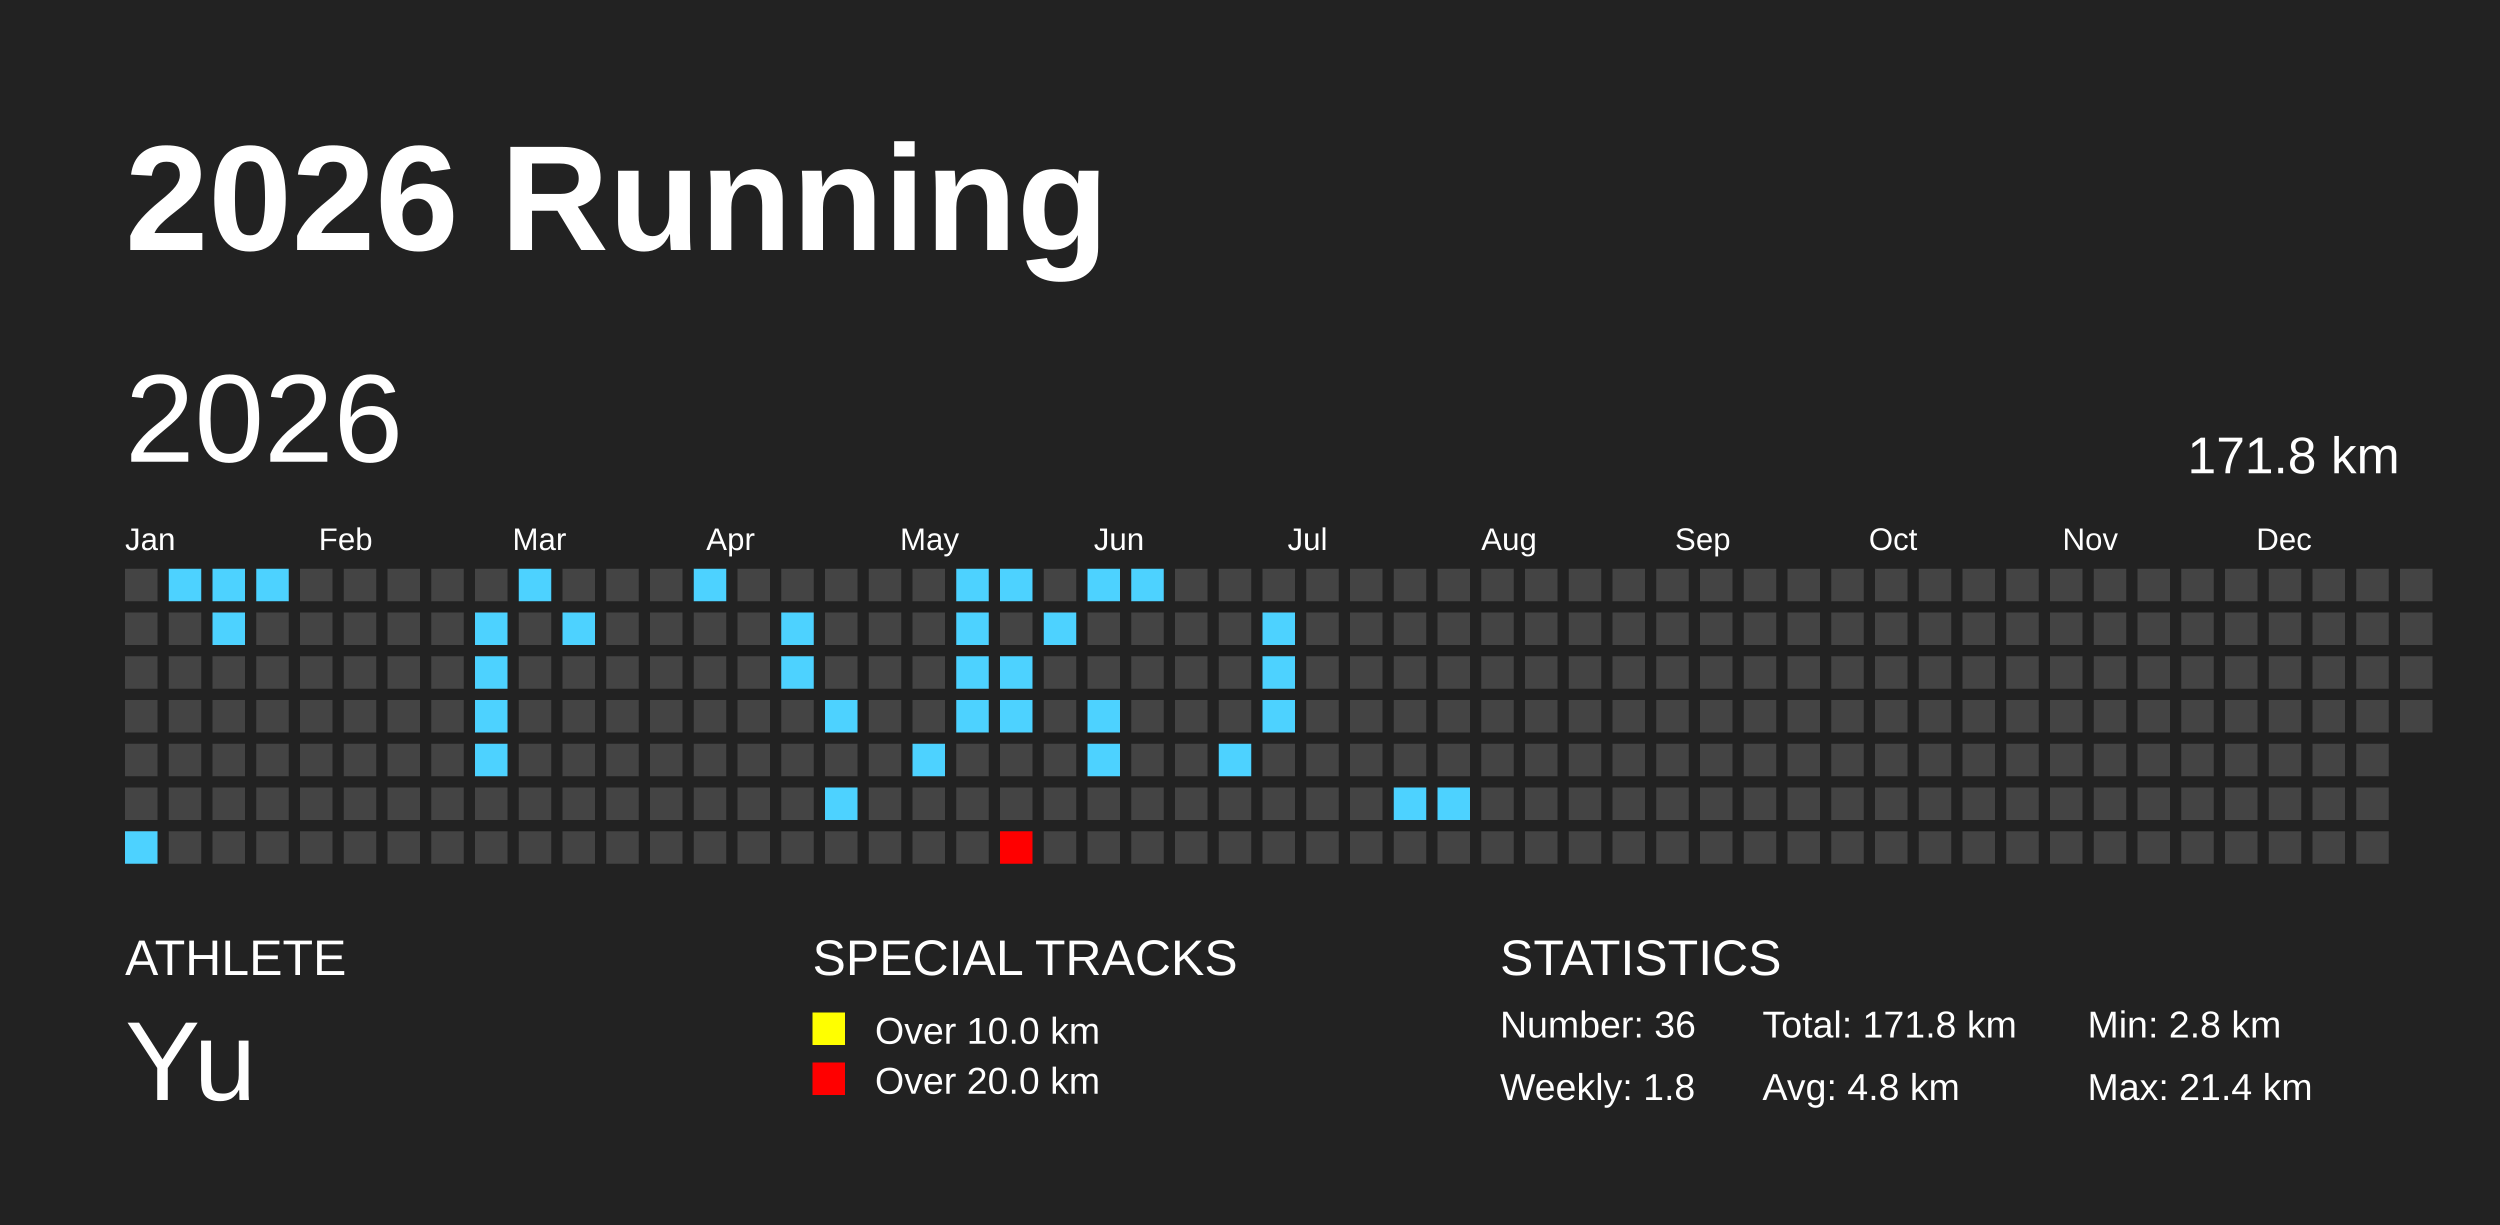
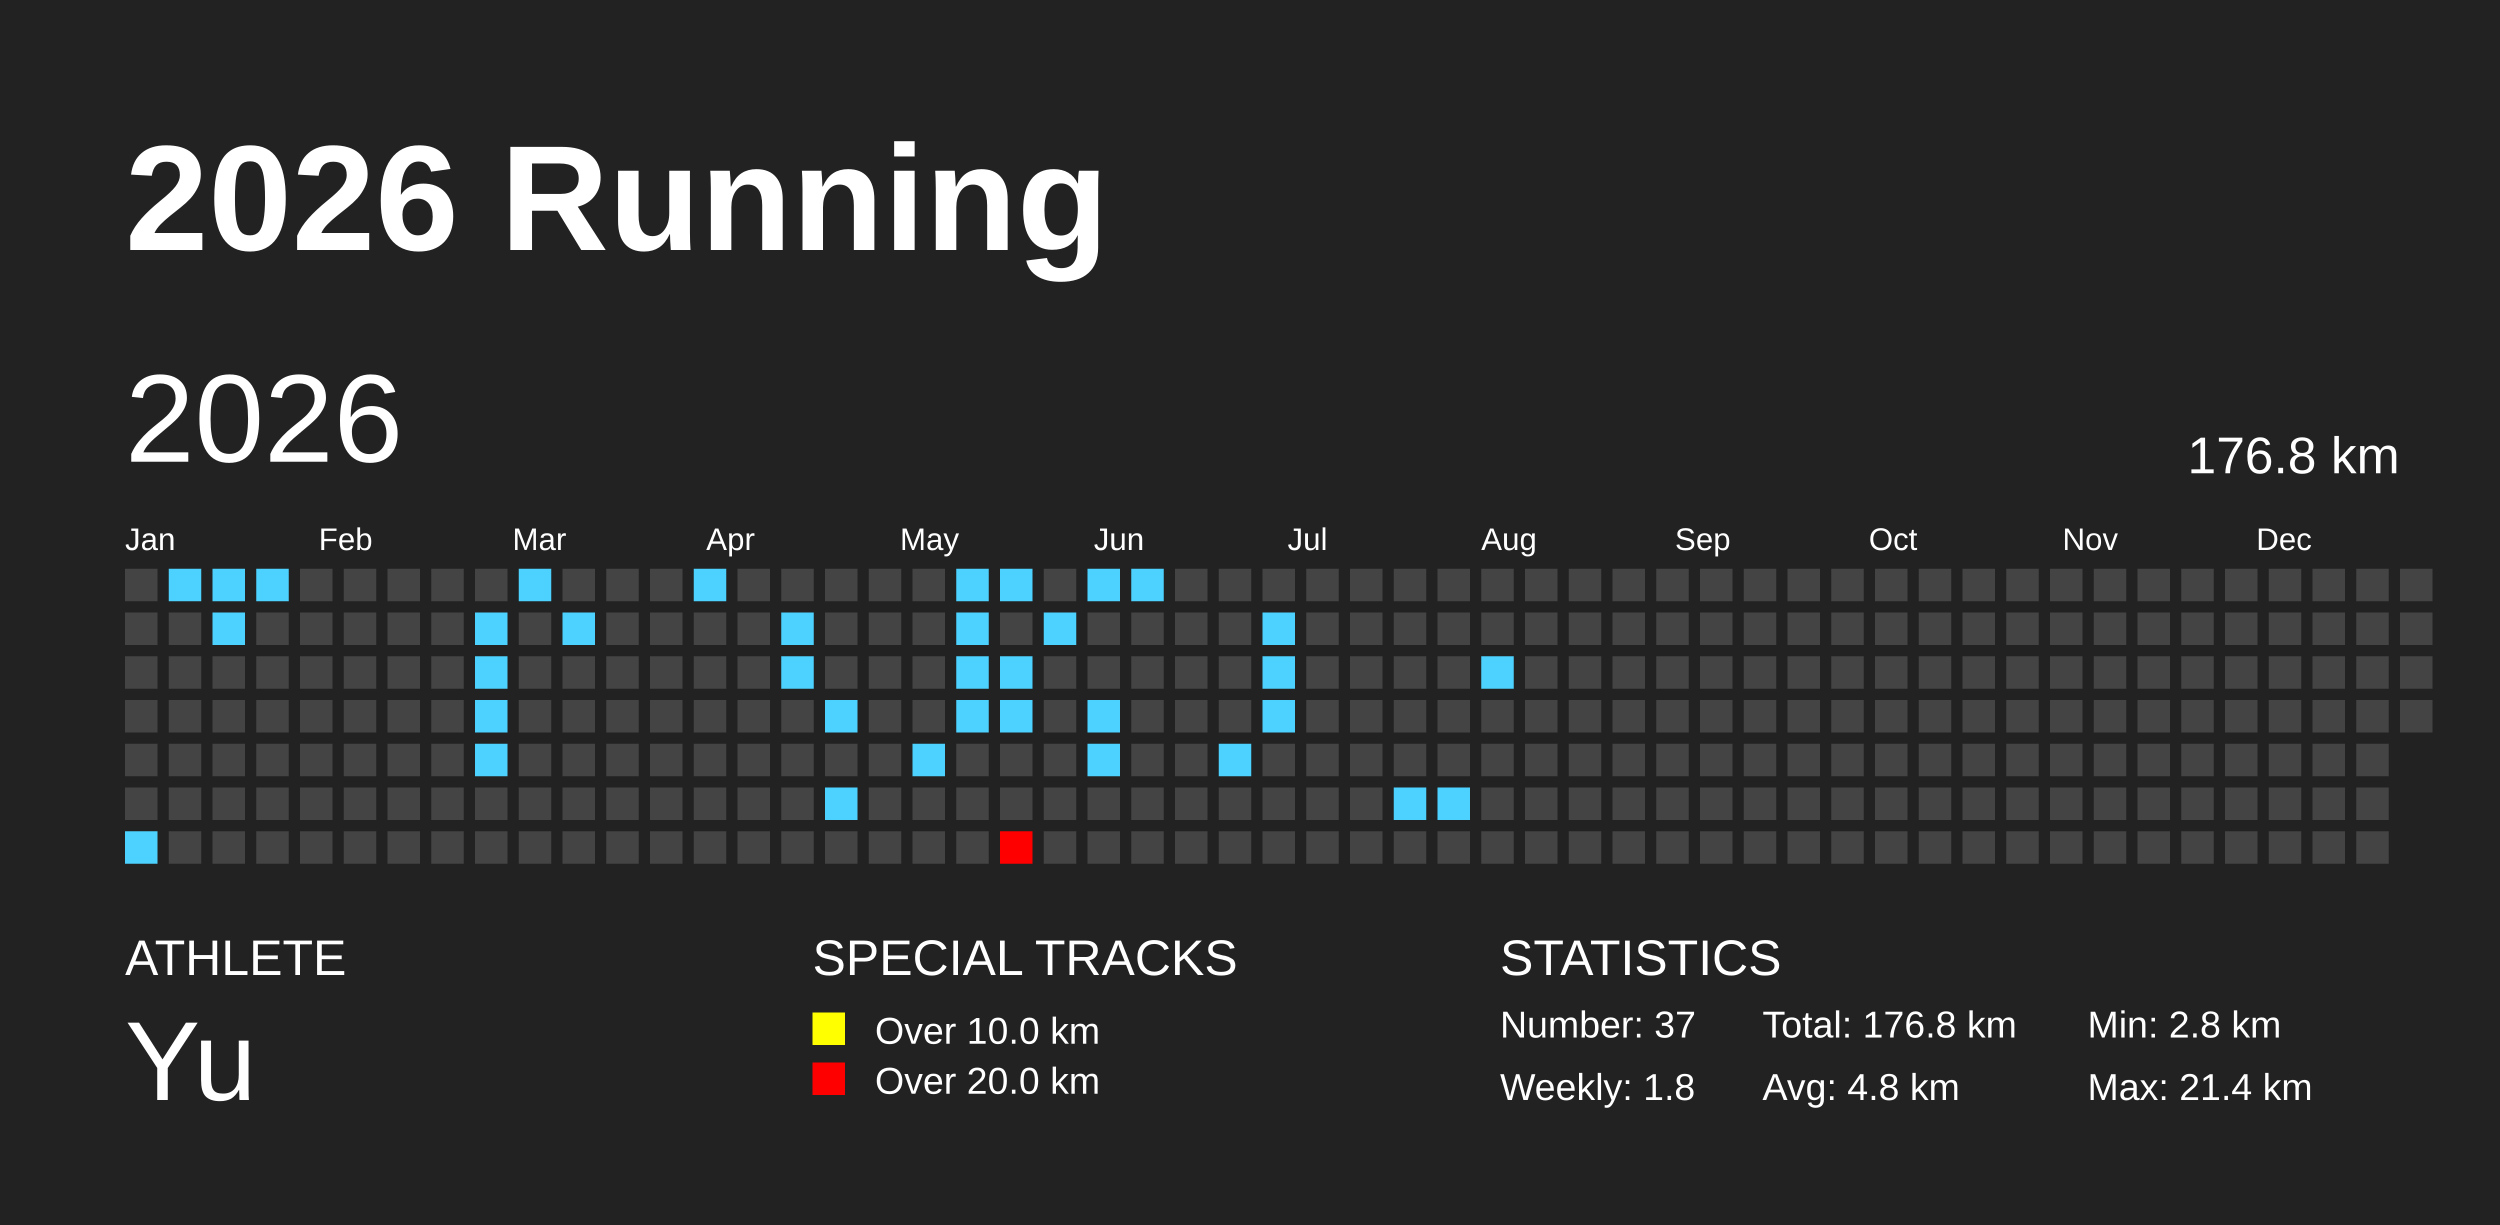
<svg xmlns="http://www.w3.org/2000/svg" baseProfile="full" height="98mm" version="1.1" viewBox="0,0,200,98" width="200mm">
  <defs />
  <rect fill="#222222" height="98" width="200" x="0" y="0" />
  <text fill="#FFFFFF" style="font-size:12px; font-family:Arial; font-weight:bold;" x="10" y="20">2026 Running</text>
  <text fill="#FFFFFF" style="font-size:4px; font-family:Arial" x="10" y="78">ATHLETE</text>
  <text fill="#FFFFFF" style="font-size:9px; font-family:Arial" x="10" y="88">Yu</text>
  <text fill="#FFFFFF" style="font-size:4px; font-family:Arial" x="65" y="78">SPECIAL TRACKS</text>
  <rect fill="yellow" height="2.6" width="2.6" x="65" y="81" />
  <text fill="#FFFFFF" style="font-size:3px; font-family:Arial" x="70" y="83.5">Over 10.0 km</text>
  <rect fill="red" height="2.6" width="2.6" x="65" y="85" />
  <text fill="#FFFFFF" style="font-size:3px; font-family:Arial" x="70" y="87.5">Over 20.0 km</text>
  <text fill="#FFFFFF" style="font-size:4px; font-family:Arial" x="120" y="78">STATISTICS</text>
-   <text fill="#FFFFFF" style="font-size:3px; font-family:Arial" x="120" y="83">Number: 36</text>
+   <text fill="#FFFFFF" style="font-size:3px; font-family:Arial" x="120" y="83">Number: 37</text>
  <text fill="#FFFFFF" style="font-size:3px; font-family:Arial" x="120" y="88">Weekly: 1.8</text>
-   <text fill="#FFFFFF" style="font-size:3px; font-family:Arial" x="141" y="83">Total: 171.8 km</text>
+   <text fill="#FFFFFF" style="font-size:3px; font-family:Arial" x="141" y="83">Total: 176.8 km</text>
  <text fill="#FFFFFF" style="font-size:3px; font-family:Arial" x="141" y="88">Avg: 4.8 km</text>
  <text fill="#FFFFFF" style="font-size:3px; font-family:Arial" x="167" y="83">Min: 2.8 km</text>
  <text fill="#FFFFFF" style="font-size:3px; font-family:Arial" x="167" y="88">Max: 21.4 km</text>
  <text dominant-baseline="hanging" fill="#FFFFFF" style="font-size:10.0px; font-family:Arial;" x="10" y="30">2026</text>
-   <text dominant-baseline="hanging" fill="#FFFFFF" style="font-size:4.125px; font-family:Arial;" x="175" y="35">171.8 km</text>
+   <text dominant-baseline="hanging" fill="#FFFFFF" style="font-size:4.125px; font-family:Arial;" x="175" y="35">176.8 km</text>
  <text fill="#FFFFFF" style="font-size:2.5px; font-family:Arial" x="10.0" y="44">Jan</text>
  <text fill="#FFFFFF" style="font-size:2.5px; font-family:Arial" x="25.5" y="44">Feb</text>
  <text fill="#FFFFFF" style="font-size:2.5px; font-family:Arial" x="41.0" y="44">Mar</text>
  <text fill="#FFFFFF" style="font-size:2.5px; font-family:Arial" x="56.5" y="44">Apr</text>
  <text fill="#FFFFFF" style="font-size:2.5px; font-family:Arial" x="72.0" y="44">May</text>
  <text fill="#FFFFFF" style="font-size:2.5px; font-family:Arial" x="87.5" y="44">Jun</text>
  <text fill="#FFFFFF" style="font-size:2.5px; font-family:Arial" x="103.0" y="44">Jul</text>
  <text fill="#FFFFFF" style="font-size:2.5px; font-family:Arial" x="118.5" y="44">Aug</text>
  <text fill="#FFFFFF" style="font-size:2.5px; font-family:Arial" x="134.0" y="44">Sep</text>
  <text fill="#FFFFFF" style="font-size:2.5px; font-family:Arial" x="149.5" y="44">Oct</text>
  <text fill="#FFFFFF" style="font-size:2.5px; font-family:Arial" x="165.0" y="44">Nov</text>
  <text fill="#FFFFFF" style="font-size:2.5px; font-family:Arial" x="180.5" y="44">Dec</text>
  <rect fill="#444444" height="2.6" width="2.6" x="10.0" y="45.5" />
  <rect fill="#444444" height="2.6" width="2.6" x="10.0" y="49.0" />
  <rect fill="#444444" height="2.6" width="2.6" x="10.0" y="52.5" />
  <rect fill="#444444" height="2.6" width="2.6" x="10.0" y="56.0" />
  <rect fill="#444444" height="2.6" width="2.6" x="10.0" y="59.5" />
  <rect fill="#444444" height="2.6" width="2.6" x="10.0" y="63.0" />
  <rect fill="#4dd2ff" height="2.6" width="2.6" x="10.0" y="66.5" />
  <rect fill="#4dd2ff" height="2.6" width="2.6" x="13.5" y="45.5" />
  <rect fill="#444444" height="2.6" width="2.6" x="13.5" y="49.0" />
  <rect fill="#444444" height="2.6" width="2.6" x="13.5" y="52.5" />
  <rect fill="#444444" height="2.6" width="2.6" x="13.5" y="56.0" />
  <rect fill="#444444" height="2.6" width="2.6" x="13.5" y="59.5" />
  <rect fill="#444444" height="2.6" width="2.6" x="13.5" y="63.0" />
  <rect fill="#444444" height="2.6" width="2.6" x="13.5" y="66.5" />
  <rect fill="#4dd2ff" height="2.6" width="2.6" x="17.0" y="45.5" />
  <rect fill="#4dd2ff" height="2.6" width="2.6" x="17.0" y="49.0" />
  <rect fill="#444444" height="2.6" width="2.6" x="17.0" y="52.5" />
  <rect fill="#444444" height="2.6" width="2.6" x="17.0" y="56.0" />
  <rect fill="#444444" height="2.6" width="2.6" x="17.0" y="59.5" />
  <rect fill="#444444" height="2.6" width="2.6" x="17.0" y="63.0" />
  <rect fill="#444444" height="2.6" width="2.6" x="17.0" y="66.5" />
  <rect fill="#4dd2ff" height="2.6" width="2.6" x="20.5" y="45.5" />
  <rect fill="#444444" height="2.6" width="2.6" x="20.5" y="49.0" />
  <rect fill="#444444" height="2.6" width="2.6" x="20.5" y="52.5" />
  <rect fill="#444444" height="2.6" width="2.6" x="20.5" y="56.0" />
  <rect fill="#444444" height="2.6" width="2.6" x="20.5" y="59.5" />
  <rect fill="#444444" height="2.6" width="2.6" x="20.5" y="63.0" />
  <rect fill="#444444" height="2.6" width="2.6" x="20.5" y="66.5" />
  <rect fill="#444444" height="2.6" width="2.6" x="24.0" y="45.5" />
  <rect fill="#444444" height="2.6" width="2.6" x="24.0" y="49.0" />
  <rect fill="#444444" height="2.6" width="2.6" x="24.0" y="52.5" />
  <rect fill="#444444" height="2.6" width="2.6" x="24.0" y="56.0" />
  <rect fill="#444444" height="2.6" width="2.6" x="24.0" y="59.5" />
  <rect fill="#444444" height="2.6" width="2.6" x="24.0" y="63.0" />
  <rect fill="#444444" height="2.6" width="2.6" x="24.0" y="66.5" />
  <rect fill="#444444" height="2.6" width="2.6" x="27.5" y="45.5" />
  <rect fill="#444444" height="2.6" width="2.6" x="27.5" y="49.0" />
  <rect fill="#444444" height="2.6" width="2.6" x="27.5" y="52.5" />
  <rect fill="#444444" height="2.6" width="2.6" x="27.5" y="56.0" />
  <rect fill="#444444" height="2.6" width="2.6" x="27.5" y="59.5" />
  <rect fill="#444444" height="2.6" width="2.6" x="27.5" y="63.0" />
  <rect fill="#444444" height="2.6" width="2.6" x="27.5" y="66.5" />
  <rect fill="#444444" height="2.6" width="2.6" x="31.0" y="45.5" />
  <rect fill="#444444" height="2.6" width="2.6" x="31.0" y="49.0" />
  <rect fill="#444444" height="2.6" width="2.6" x="31.0" y="52.5" />
  <rect fill="#444444" height="2.6" width="2.6" x="31.0" y="56.0" />
  <rect fill="#444444" height="2.6" width="2.6" x="31.0" y="59.5" />
  <rect fill="#444444" height="2.6" width="2.6" x="31.0" y="63.0" />
  <rect fill="#444444" height="2.6" width="2.6" x="31.0" y="66.5" />
  <rect fill="#444444" height="2.6" width="2.6" x="34.5" y="45.5" />
  <rect fill="#444444" height="2.6" width="2.6" x="34.5" y="49.0" />
  <rect fill="#444444" height="2.6" width="2.6" x="34.5" y="52.5" />
  <rect fill="#444444" height="2.6" width="2.6" x="34.5" y="56.0" />
  <rect fill="#444444" height="2.6" width="2.6" x="34.5" y="59.5" />
  <rect fill="#444444" height="2.6" width="2.6" x="34.5" y="63.0" />
  <rect fill="#444444" height="2.6" width="2.6" x="34.5" y="66.5" />
  <rect fill="#444444" height="2.6" width="2.6" x="38.0" y="45.5" />
  <rect fill="#4dd2ff" height="2.6" width="2.6" x="38.0" y="49.0" />
  <rect fill="#4dd2ff" height="2.6" width="2.6" x="38.0" y="52.5" />
  <rect fill="#4dd2ff" height="2.6" width="2.6" x="38.0" y="56.0" />
  <rect fill="#4dd2ff" height="2.6" width="2.6" x="38.0" y="59.5" />
  <rect fill="#444444" height="2.6" width="2.6" x="38.0" y="63.0" />
  <rect fill="#444444" height="2.6" width="2.6" x="38.0" y="66.5" />
  <rect fill="#4dd2ff" height="2.6" width="2.6" x="41.5" y="45.5" />
  <rect fill="#444444" height="2.6" width="2.6" x="41.5" y="49.0" />
  <rect fill="#444444" height="2.6" width="2.6" x="41.5" y="52.5" />
  <rect fill="#444444" height="2.6" width="2.6" x="41.5" y="56.0" />
  <rect fill="#444444" height="2.6" width="2.6" x="41.5" y="59.5" />
  <rect fill="#444444" height="2.6" width="2.6" x="41.5" y="63.0" />
  <rect fill="#444444" height="2.6" width="2.6" x="41.5" y="66.5" />
  <rect fill="#444444" height="2.6" width="2.6" x="45.0" y="45.5" />
  <rect fill="#4dd2ff" height="2.6" width="2.6" x="45.0" y="49.0" />
  <rect fill="#444444" height="2.6" width="2.6" x="45.0" y="52.5" />
  <rect fill="#444444" height="2.6" width="2.6" x="45.0" y="56.0" />
  <rect fill="#444444" height="2.6" width="2.6" x="45.0" y="59.5" />
  <rect fill="#444444" height="2.6" width="2.6" x="45.0" y="63.0" />
  <rect fill="#444444" height="2.6" width="2.6" x="45.0" y="66.5" />
  <rect fill="#444444" height="2.6" width="2.6" x="48.5" y="45.5" />
  <rect fill="#444444" height="2.6" width="2.6" x="48.5" y="49.0" />
  <rect fill="#444444" height="2.6" width="2.6" x="48.5" y="52.5" />
  <rect fill="#444444" height="2.6" width="2.6" x="48.5" y="56.0" />
  <rect fill="#444444" height="2.6" width="2.6" x="48.5" y="59.5" />
  <rect fill="#444444" height="2.6" width="2.6" x="48.5" y="63.0" />
  <rect fill="#444444" height="2.6" width="2.6" x="48.5" y="66.5" />
  <rect fill="#444444" height="2.6" width="2.6" x="52.0" y="45.5" />
  <rect fill="#444444" height="2.6" width="2.6" x="52.0" y="49.0" />
  <rect fill="#444444" height="2.6" width="2.6" x="52.0" y="52.5" />
  <rect fill="#444444" height="2.6" width="2.6" x="52.0" y="56.0" />
  <rect fill="#444444" height="2.6" width="2.6" x="52.0" y="59.5" />
  <rect fill="#444444" height="2.6" width="2.6" x="52.0" y="63.0" />
  <rect fill="#444444" height="2.6" width="2.6" x="52.0" y="66.5" />
  <rect fill="#4dd2ff" height="2.6" width="2.6" x="55.5" y="45.5" />
  <rect fill="#444444" height="2.6" width="2.6" x="55.5" y="49.0" />
  <rect fill="#444444" height="2.6" width="2.6" x="55.5" y="52.5" />
  <rect fill="#444444" height="2.6" width="2.6" x="55.5" y="56.0" />
  <rect fill="#444444" height="2.6" width="2.6" x="55.5" y="59.5" />
  <rect fill="#444444" height="2.6" width="2.6" x="55.5" y="63.0" />
  <rect fill="#444444" height="2.6" width="2.6" x="55.5" y="66.5" />
  <rect fill="#444444" height="2.6" width="2.6" x="59.0" y="45.5" />
  <rect fill="#444444" height="2.6" width="2.6" x="59.0" y="49.0" />
  <rect fill="#444444" height="2.6" width="2.6" x="59.0" y="52.5" />
  <rect fill="#444444" height="2.6" width="2.6" x="59.0" y="56.0" />
  <rect fill="#444444" height="2.6" width="2.6" x="59.0" y="59.5" />
  <rect fill="#444444" height="2.6" width="2.6" x="59.0" y="63.0" />
  <rect fill="#444444" height="2.6" width="2.6" x="59.0" y="66.5" />
  <rect fill="#444444" height="2.6" width="2.6" x="62.5" y="45.5" />
  <rect fill="#4dd2ff" height="2.6" width="2.6" x="62.5" y="49.0" />
  <rect fill="#4dd2ff" height="2.6" width="2.6" x="62.5" y="52.5" />
  <rect fill="#444444" height="2.6" width="2.6" x="62.5" y="56.0" />
  <rect fill="#444444" height="2.6" width="2.6" x="62.5" y="59.5" />
  <rect fill="#444444" height="2.6" width="2.6" x="62.5" y="63.0" />
  <rect fill="#444444" height="2.6" width="2.6" x="62.5" y="66.5" />
  <rect fill="#444444" height="2.6" width="2.6" x="66.0" y="45.5" />
  <rect fill="#444444" height="2.6" width="2.6" x="66.0" y="49.0" />
  <rect fill="#444444" height="2.6" width="2.6" x="66.0" y="52.5" />
  <rect fill="#4dd2ff" height="2.6" width="2.6" x="66.0" y="56.0" />
  <rect fill="#444444" height="2.6" width="2.6" x="66.0" y="59.5" />
  <rect fill="#4dd2ff" height="2.6" width="2.6" x="66.0" y="63.0" />
  <rect fill="#444444" height="2.6" width="2.6" x="66.0" y="66.5" />
  <rect fill="#444444" height="2.6" width="2.6" x="69.5" y="45.5" />
  <rect fill="#444444" height="2.6" width="2.6" x="69.5" y="49.0" />
  <rect fill="#444444" height="2.6" width="2.6" x="69.5" y="52.5" />
  <rect fill="#444444" height="2.6" width="2.6" x="69.5" y="56.0" />
  <rect fill="#444444" height="2.6" width="2.6" x="69.5" y="59.5" />
  <rect fill="#444444" height="2.6" width="2.6" x="69.5" y="63.0" />
  <rect fill="#444444" height="2.6" width="2.6" x="69.5" y="66.5" />
  <rect fill="#444444" height="2.6" width="2.6" x="73.0" y="45.5" />
  <rect fill="#444444" height="2.6" width="2.6" x="73.0" y="49.0" />
  <rect fill="#444444" height="2.6" width="2.6" x="73.0" y="52.5" />
  <rect fill="#444444" height="2.6" width="2.6" x="73.0" y="56.0" />
  <rect fill="#4dd2ff" height="2.6" width="2.6" x="73.0" y="59.5" />
  <rect fill="#444444" height="2.6" width="2.6" x="73.0" y="63.0" />
  <rect fill="#444444" height="2.6" width="2.6" x="73.0" y="66.5" />
  <rect fill="#4dd2ff" height="2.6" width="2.6" x="76.5" y="45.5" />
  <rect fill="#4dd2ff" height="2.6" width="2.6" x="76.5" y="49.0" />
  <rect fill="#4dd2ff" height="2.6" width="2.6" x="76.5" y="52.5" />
  <rect fill="#4dd2ff" height="2.6" width="2.6" x="76.5" y="56.0" />
  <rect fill="#444444" height="2.6" width="2.6" x="76.5" y="59.5" />
  <rect fill="#444444" height="2.6" width="2.6" x="76.5" y="63.0" />
  <rect fill="#444444" height="2.6" width="2.6" x="76.5" y="66.5" />
  <rect fill="#4dd2ff" height="2.6" width="2.6" x="80.0" y="45.5" />
  <rect fill="#444444" height="2.6" width="2.6" x="80.0" y="49.0" />
  <rect fill="#4dd2ff" height="2.6" width="2.6" x="80.0" y="52.5" />
  <rect fill="#4dd2ff" height="2.6" width="2.6" x="80.0" y="56.0" />
  <rect fill="#444444" height="2.6" width="2.6" x="80.0" y="59.5" />
  <rect fill="#444444" height="2.6" width="2.6" x="80.0" y="63.0" />
  <rect fill="red" height="2.6" width="2.6" x="80.0" y="66.5" />
  <rect fill="#444444" height="2.6" width="2.6" x="83.5" y="45.5" />
  <rect fill="#4dd2ff" height="2.6" width="2.6" x="83.5" y="49.0" />
  <rect fill="#444444" height="2.6" width="2.6" x="83.5" y="52.5" />
  <rect fill="#444444" height="2.6" width="2.6" x="83.5" y="56.0" />
  <rect fill="#444444" height="2.6" width="2.6" x="83.5" y="59.5" />
  <rect fill="#444444" height="2.6" width="2.6" x="83.5" y="63.0" />
  <rect fill="#444444" height="2.6" width="2.6" x="83.5" y="66.5" />
  <rect fill="#4dd2ff" height="2.6" width="2.6" x="87.0" y="45.5" />
  <rect fill="#444444" height="2.6" width="2.6" x="87.0" y="49.0" />
  <rect fill="#444444" height="2.6" width="2.6" x="87.0" y="52.5" />
  <rect fill="#4dd2ff" height="2.6" width="2.6" x="87.0" y="56.0" />
  <rect fill="#4dd2ff" height="2.6" width="2.6" x="87.0" y="59.5" />
  <rect fill="#444444" height="2.6" width="2.6" x="87.0" y="63.0" />
  <rect fill="#444444" height="2.6" width="2.6" x="87.0" y="66.5" />
  <rect fill="#4dd2ff" height="2.6" width="2.6" x="90.5" y="45.5" />
  <rect fill="#444444" height="2.6" width="2.6" x="90.5" y="49.0" />
  <rect fill="#444444" height="2.6" width="2.6" x="90.5" y="52.5" />
  <rect fill="#444444" height="2.6" width="2.6" x="90.5" y="56.0" />
  <rect fill="#444444" height="2.6" width="2.6" x="90.5" y="59.5" />
  <rect fill="#444444" height="2.6" width="2.6" x="90.5" y="63.0" />
  <rect fill="#444444" height="2.6" width="2.6" x="90.5" y="66.5" />
  <rect fill="#444444" height="2.6" width="2.6" x="94.0" y="45.5" />
  <rect fill="#444444" height="2.6" width="2.6" x="94.0" y="49.0" />
  <rect fill="#444444" height="2.6" width="2.6" x="94.0" y="52.5" />
  <rect fill="#444444" height="2.6" width="2.6" x="94.0" y="56.0" />
  <rect fill="#444444" height="2.6" width="2.6" x="94.0" y="59.5" />
  <rect fill="#444444" height="2.6" width="2.6" x="94.0" y="63.0" />
  <rect fill="#444444" height="2.6" width="2.6" x="94.0" y="66.5" />
  <rect fill="#444444" height="2.6" width="2.6" x="97.5" y="45.5" />
  <rect fill="#444444" height="2.6" width="2.6" x="97.5" y="49.0" />
  <rect fill="#444444" height="2.6" width="2.6" x="97.5" y="52.5" />
  <rect fill="#444444" height="2.6" width="2.6" x="97.5" y="56.0" />
  <rect fill="#4dd2ff" height="2.6" width="2.6" x="97.5" y="59.5" />
  <rect fill="#444444" height="2.6" width="2.6" x="97.5" y="63.0" />
  <rect fill="#444444" height="2.6" width="2.6" x="97.5" y="66.5" />
  <rect fill="#444444" height="2.6" width="2.6" x="101.0" y="45.5" />
  <rect fill="#4dd2ff" height="2.6" width="2.6" x="101.0" y="49.0" />
  <rect fill="#4dd2ff" height="2.6" width="2.6" x="101.0" y="52.5" />
  <rect fill="#4dd2ff" height="2.6" width="2.6" x="101.0" y="56.0" />
  <rect fill="#444444" height="2.6" width="2.6" x="101.0" y="59.5" />
  <rect fill="#444444" height="2.6" width="2.6" x="101.0" y="63.0" />
  <rect fill="#444444" height="2.6" width="2.6" x="101.0" y="66.5" />
  <rect fill="#444444" height="2.6" width="2.6" x="104.5" y="45.5" />
  <rect fill="#444444" height="2.6" width="2.6" x="104.5" y="49.0" />
  <rect fill="#444444" height="2.6" width="2.6" x="104.5" y="52.5" />
  <rect fill="#444444" height="2.6" width="2.6" x="104.5" y="56.0" />
  <rect fill="#444444" height="2.6" width="2.6" x="104.5" y="59.5" />
  <rect fill="#444444" height="2.6" width="2.6" x="104.5" y="63.0" />
  <rect fill="#444444" height="2.6" width="2.6" x="104.5" y="66.5" />
  <rect fill="#444444" height="2.6" width="2.6" x="108.0" y="45.5" />
  <rect fill="#444444" height="2.6" width="2.6" x="108.0" y="49.0" />
  <rect fill="#444444" height="2.6" width="2.6" x="108.0" y="52.5" />
  <rect fill="#444444" height="2.6" width="2.6" x="108.0" y="56.0" />
  <rect fill="#444444" height="2.6" width="2.6" x="108.0" y="59.5" />
  <rect fill="#444444" height="2.6" width="2.6" x="108.0" y="63.0" />
  <rect fill="#444444" height="2.6" width="2.6" x="108.0" y="66.5" />
  <rect fill="#444444" height="2.6" width="2.6" x="111.5" y="45.5" />
  <rect fill="#444444" height="2.6" width="2.6" x="111.5" y="49.0" />
  <rect fill="#444444" height="2.6" width="2.6" x="111.5" y="52.5" />
  <rect fill="#444444" height="2.6" width="2.6" x="111.5" y="56.0" />
  <rect fill="#444444" height="2.6" width="2.6" x="111.5" y="59.5" />
  <rect fill="#4dd2ff" height="2.6" width="2.6" x="111.5" y="63.0" />
  <rect fill="#444444" height="2.6" width="2.6" x="111.5" y="66.5" />
  <rect fill="#444444" height="2.6" width="2.6" x="115.0" y="45.5" />
  <rect fill="#444444" height="2.6" width="2.6" x="115.0" y="49.0" />
  <rect fill="#444444" height="2.6" width="2.6" x="115.0" y="52.5" />
  <rect fill="#444444" height="2.6" width="2.6" x="115.0" y="56.0" />
  <rect fill="#444444" height="2.6" width="2.6" x="115.0" y="59.5" />
  <rect fill="#4dd2ff" height="2.6" width="2.6" x="115.0" y="63.0" />
  <rect fill="#444444" height="2.6" width="2.6" x="115.0" y="66.5" />
  <rect fill="#444444" height="2.6" width="2.6" x="118.5" y="45.5" />
  <rect fill="#444444" height="2.6" width="2.6" x="118.5" y="49.0" />
-   <rect fill="#444444" height="2.6" width="2.6" x="118.5" y="52.5" />
+   <rect fill="#4dd2ff" height="2.6" width="2.6" x="118.5" y="52.5" />
  <rect fill="#444444" height="2.6" width="2.6" x="118.5" y="56.0" />
  <rect fill="#444444" height="2.6" width="2.6" x="118.5" y="59.5" />
  <rect fill="#444444" height="2.6" width="2.6" x="118.5" y="63.0" />
  <rect fill="#444444" height="2.6" width="2.6" x="118.5" y="66.5" />
  <rect fill="#444444" height="2.6" width="2.6" x="122.0" y="45.5" />
  <rect fill="#444444" height="2.6" width="2.6" x="122.0" y="49.0" />
  <rect fill="#444444" height="2.6" width="2.6" x="122.0" y="52.5" />
  <rect fill="#444444" height="2.6" width="2.6" x="122.0" y="56.0" />
  <rect fill="#444444" height="2.6" width="2.6" x="122.0" y="59.5" />
  <rect fill="#444444" height="2.6" width="2.6" x="122.0" y="63.0" />
  <rect fill="#444444" height="2.6" width="2.6" x="122.0" y="66.5" />
  <rect fill="#444444" height="2.6" width="2.6" x="125.5" y="45.5" />
  <rect fill="#444444" height="2.6" width="2.6" x="125.5" y="49.0" />
  <rect fill="#444444" height="2.6" width="2.6" x="125.5" y="52.5" />
  <rect fill="#444444" height="2.6" width="2.6" x="125.5" y="56.0" />
  <rect fill="#444444" height="2.6" width="2.6" x="125.5" y="59.5" />
  <rect fill="#444444" height="2.6" width="2.6" x="125.5" y="63.0" />
  <rect fill="#444444" height="2.6" width="2.6" x="125.5" y="66.5" />
  <rect fill="#444444" height="2.6" width="2.6" x="129.0" y="45.5" />
  <rect fill="#444444" height="2.6" width="2.6" x="129.0" y="49.0" />
  <rect fill="#444444" height="2.6" width="2.6" x="129.0" y="52.5" />
  <rect fill="#444444" height="2.6" width="2.6" x="129.0" y="56.0" />
  <rect fill="#444444" height="2.6" width="2.6" x="129.0" y="59.5" />
  <rect fill="#444444" height="2.6" width="2.6" x="129.0" y="63.0" />
  <rect fill="#444444" height="2.6" width="2.6" x="129.0" y="66.5" />
  <rect fill="#444444" height="2.6" width="2.6" x="132.5" y="45.5" />
  <rect fill="#444444" height="2.6" width="2.6" x="132.5" y="49.0" />
  <rect fill="#444444" height="2.6" width="2.6" x="132.5" y="52.5" />
  <rect fill="#444444" height="2.6" width="2.6" x="132.5" y="56.0" />
  <rect fill="#444444" height="2.6" width="2.6" x="132.5" y="59.5" />
  <rect fill="#444444" height="2.6" width="2.6" x="132.5" y="63.0" />
  <rect fill="#444444" height="2.6" width="2.6" x="132.5" y="66.5" />
  <rect fill="#444444" height="2.6" width="2.6" x="136.0" y="45.5" />
  <rect fill="#444444" height="2.6" width="2.6" x="136.0" y="49.0" />
  <rect fill="#444444" height="2.6" width="2.6" x="136.0" y="52.5" />
  <rect fill="#444444" height="2.6" width="2.6" x="136.0" y="56.0" />
  <rect fill="#444444" height="2.6" width="2.6" x="136.0" y="59.5" />
  <rect fill="#444444" height="2.6" width="2.6" x="136.0" y="63.0" />
  <rect fill="#444444" height="2.6" width="2.6" x="136.0" y="66.5" />
  <rect fill="#444444" height="2.6" width="2.6" x="139.5" y="45.5" />
  <rect fill="#444444" height="2.6" width="2.6" x="139.5" y="49.0" />
  <rect fill="#444444" height="2.6" width="2.6" x="139.5" y="52.5" />
  <rect fill="#444444" height="2.6" width="2.6" x="139.5" y="56.0" />
  <rect fill="#444444" height="2.6" width="2.6" x="139.5" y="59.5" />
  <rect fill="#444444" height="2.6" width="2.6" x="139.5" y="63.0" />
  <rect fill="#444444" height="2.6" width="2.6" x="139.5" y="66.5" />
  <rect fill="#444444" height="2.6" width="2.6" x="143.0" y="45.5" />
  <rect fill="#444444" height="2.6" width="2.6" x="143.0" y="49.0" />
  <rect fill="#444444" height="2.6" width="2.6" x="143.0" y="52.5" />
  <rect fill="#444444" height="2.6" width="2.6" x="143.0" y="56.0" />
  <rect fill="#444444" height="2.6" width="2.6" x="143.0" y="59.5" />
  <rect fill="#444444" height="2.6" width="2.6" x="143.0" y="63.0" />
  <rect fill="#444444" height="2.6" width="2.6" x="143.0" y="66.5" />
  <rect fill="#444444" height="2.6" width="2.6" x="146.5" y="45.5" />
  <rect fill="#444444" height="2.6" width="2.6" x="146.5" y="49.0" />
  <rect fill="#444444" height="2.6" width="2.6" x="146.5" y="52.5" />
  <rect fill="#444444" height="2.6" width="2.6" x="146.5" y="56.0" />
  <rect fill="#444444" height="2.6" width="2.6" x="146.5" y="59.5" />
  <rect fill="#444444" height="2.6" width="2.6" x="146.5" y="63.0" />
  <rect fill="#444444" height="2.6" width="2.6" x="146.5" y="66.5" />
  <rect fill="#444444" height="2.6" width="2.6" x="150.0" y="45.5" />
  <rect fill="#444444" height="2.6" width="2.6" x="150.0" y="49.0" />
  <rect fill="#444444" height="2.6" width="2.6" x="150.0" y="52.5" />
  <rect fill="#444444" height="2.6" width="2.6" x="150.0" y="56.0" />
  <rect fill="#444444" height="2.6" width="2.6" x="150.0" y="59.5" />
  <rect fill="#444444" height="2.6" width="2.6" x="150.0" y="63.0" />
  <rect fill="#444444" height="2.6" width="2.6" x="150.0" y="66.5" />
  <rect fill="#444444" height="2.6" width="2.6" x="153.5" y="45.5" />
  <rect fill="#444444" height="2.6" width="2.6" x="153.5" y="49.0" />
  <rect fill="#444444" height="2.6" width="2.6" x="153.5" y="52.5" />
  <rect fill="#444444" height="2.6" width="2.6" x="153.5" y="56.0" />
  <rect fill="#444444" height="2.6" width="2.6" x="153.5" y="59.5" />
  <rect fill="#444444" height="2.6" width="2.6" x="153.5" y="63.0" />
  <rect fill="#444444" height="2.6" width="2.6" x="153.5" y="66.5" />
  <rect fill="#444444" height="2.6" width="2.6" x="157.0" y="45.5" />
  <rect fill="#444444" height="2.6" width="2.6" x="157.0" y="49.0" />
  <rect fill="#444444" height="2.6" width="2.6" x="157.0" y="52.5" />
  <rect fill="#444444" height="2.6" width="2.6" x="157.0" y="56.0" />
  <rect fill="#444444" height="2.6" width="2.6" x="157.0" y="59.5" />
  <rect fill="#444444" height="2.6" width="2.6" x="157.0" y="63.0" />
  <rect fill="#444444" height="2.6" width="2.6" x="157.0" y="66.5" />
  <rect fill="#444444" height="2.6" width="2.6" x="160.5" y="45.5" />
  <rect fill="#444444" height="2.6" width="2.6" x="160.5" y="49.0" />
  <rect fill="#444444" height="2.6" width="2.6" x="160.5" y="52.5" />
  <rect fill="#444444" height="2.6" width="2.6" x="160.5" y="56.0" />
  <rect fill="#444444" height="2.6" width="2.6" x="160.5" y="59.5" />
  <rect fill="#444444" height="2.6" width="2.6" x="160.5" y="63.0" />
  <rect fill="#444444" height="2.6" width="2.6" x="160.5" y="66.5" />
  <rect fill="#444444" height="2.6" width="2.6" x="164.0" y="45.5" />
  <rect fill="#444444" height="2.6" width="2.6" x="164.0" y="49.0" />
  <rect fill="#444444" height="2.6" width="2.6" x="164.0" y="52.5" />
  <rect fill="#444444" height="2.6" width="2.6" x="164.0" y="56.0" />
  <rect fill="#444444" height="2.6" width="2.6" x="164.0" y="59.5" />
  <rect fill="#444444" height="2.6" width="2.6" x="164.0" y="63.0" />
  <rect fill="#444444" height="2.6" width="2.6" x="164.0" y="66.5" />
  <rect fill="#444444" height="2.6" width="2.6" x="167.5" y="45.5" />
  <rect fill="#444444" height="2.6" width="2.6" x="167.5" y="49.0" />
  <rect fill="#444444" height="2.6" width="2.6" x="167.5" y="52.5" />
  <rect fill="#444444" height="2.6" width="2.6" x="167.5" y="56.0" />
  <rect fill="#444444" height="2.6" width="2.6" x="167.5" y="59.5" />
  <rect fill="#444444" height="2.6" width="2.6" x="167.5" y="63.0" />
  <rect fill="#444444" height="2.6" width="2.6" x="167.5" y="66.5" />
  <rect fill="#444444" height="2.6" width="2.6" x="171.0" y="45.5" />
  <rect fill="#444444" height="2.6" width="2.6" x="171.0" y="49.0" />
  <rect fill="#444444" height="2.6" width="2.6" x="171.0" y="52.5" />
  <rect fill="#444444" height="2.6" width="2.6" x="171.0" y="56.0" />
  <rect fill="#444444" height="2.6" width="2.6" x="171.0" y="59.5" />
  <rect fill="#444444" height="2.6" width="2.6" x="171.0" y="63.0" />
  <rect fill="#444444" height="2.6" width="2.6" x="171.0" y="66.5" />
  <rect fill="#444444" height="2.6" width="2.6" x="174.5" y="45.5" />
  <rect fill="#444444" height="2.6" width="2.6" x="174.5" y="49.0" />
  <rect fill="#444444" height="2.6" width="2.6" x="174.5" y="52.5" />
  <rect fill="#444444" height="2.6" width="2.6" x="174.5" y="56.0" />
  <rect fill="#444444" height="2.6" width="2.6" x="174.5" y="59.5" />
  <rect fill="#444444" height="2.6" width="2.6" x="174.5" y="63.0" />
  <rect fill="#444444" height="2.6" width="2.6" x="174.5" y="66.5" />
  <rect fill="#444444" height="2.6" width="2.6" x="178.0" y="45.5" />
  <rect fill="#444444" height="2.6" width="2.6" x="178.0" y="49.0" />
  <rect fill="#444444" height="2.6" width="2.6" x="178.0" y="52.5" />
  <rect fill="#444444" height="2.6" width="2.6" x="178.0" y="56.0" />
  <rect fill="#444444" height="2.6" width="2.6" x="178.0" y="59.5" />
  <rect fill="#444444" height="2.6" width="2.6" x="178.0" y="63.0" />
  <rect fill="#444444" height="2.6" width="2.6" x="178.0" y="66.5" />
  <rect fill="#444444" height="2.6" width="2.6" x="181.5" y="45.5" />
  <rect fill="#444444" height="2.6" width="2.6" x="181.5" y="49.0" />
  <rect fill="#444444" height="2.6" width="2.6" x="181.5" y="52.5" />
  <rect fill="#444444" height="2.6" width="2.6" x="181.5" y="56.0" />
  <rect fill="#444444" height="2.6" width="2.6" x="181.5" y="59.5" />
  <rect fill="#444444" height="2.6" width="2.6" x="181.5" y="63.0" />
  <rect fill="#444444" height="2.6" width="2.6" x="181.5" y="66.5" />
  <rect fill="#444444" height="2.6" width="2.6" x="185.0" y="45.5" />
  <rect fill="#444444" height="2.6" width="2.6" x="185.0" y="49.0" />
  <rect fill="#444444" height="2.6" width="2.6" x="185.0" y="52.5" />
  <rect fill="#444444" height="2.6" width="2.6" x="185.0" y="56.0" />
  <rect fill="#444444" height="2.6" width="2.6" x="185.0" y="59.5" />
  <rect fill="#444444" height="2.6" width="2.6" x="185.0" y="63.0" />
  <rect fill="#444444" height="2.6" width="2.6" x="185.0" y="66.5" />
  <rect fill="#444444" height="2.6" width="2.6" x="188.5" y="45.5" />
  <rect fill="#444444" height="2.6" width="2.6" x="188.5" y="49.0" />
  <rect fill="#444444" height="2.6" width="2.6" x="188.5" y="52.5" />
  <rect fill="#444444" height="2.6" width="2.6" x="188.5" y="56.0" />
  <rect fill="#444444" height="2.6" width="2.6" x="188.5" y="59.5" />
  <rect fill="#444444" height="2.6" width="2.6" x="188.5" y="63.0" />
  <rect fill="#444444" height="2.6" width="2.6" x="188.5" y="66.5" />
  <rect fill="#444444" height="2.6" width="2.6" x="192.0" y="45.5" />
  <rect fill="#444444" height="2.6" width="2.6" x="192.0" y="49.0" />
  <rect fill="#444444" height="2.6" width="2.6" x="192.0" y="52.5" />
  <rect fill="#444444" height="2.6" width="2.6" x="192.0" y="56.0" />
</svg>
